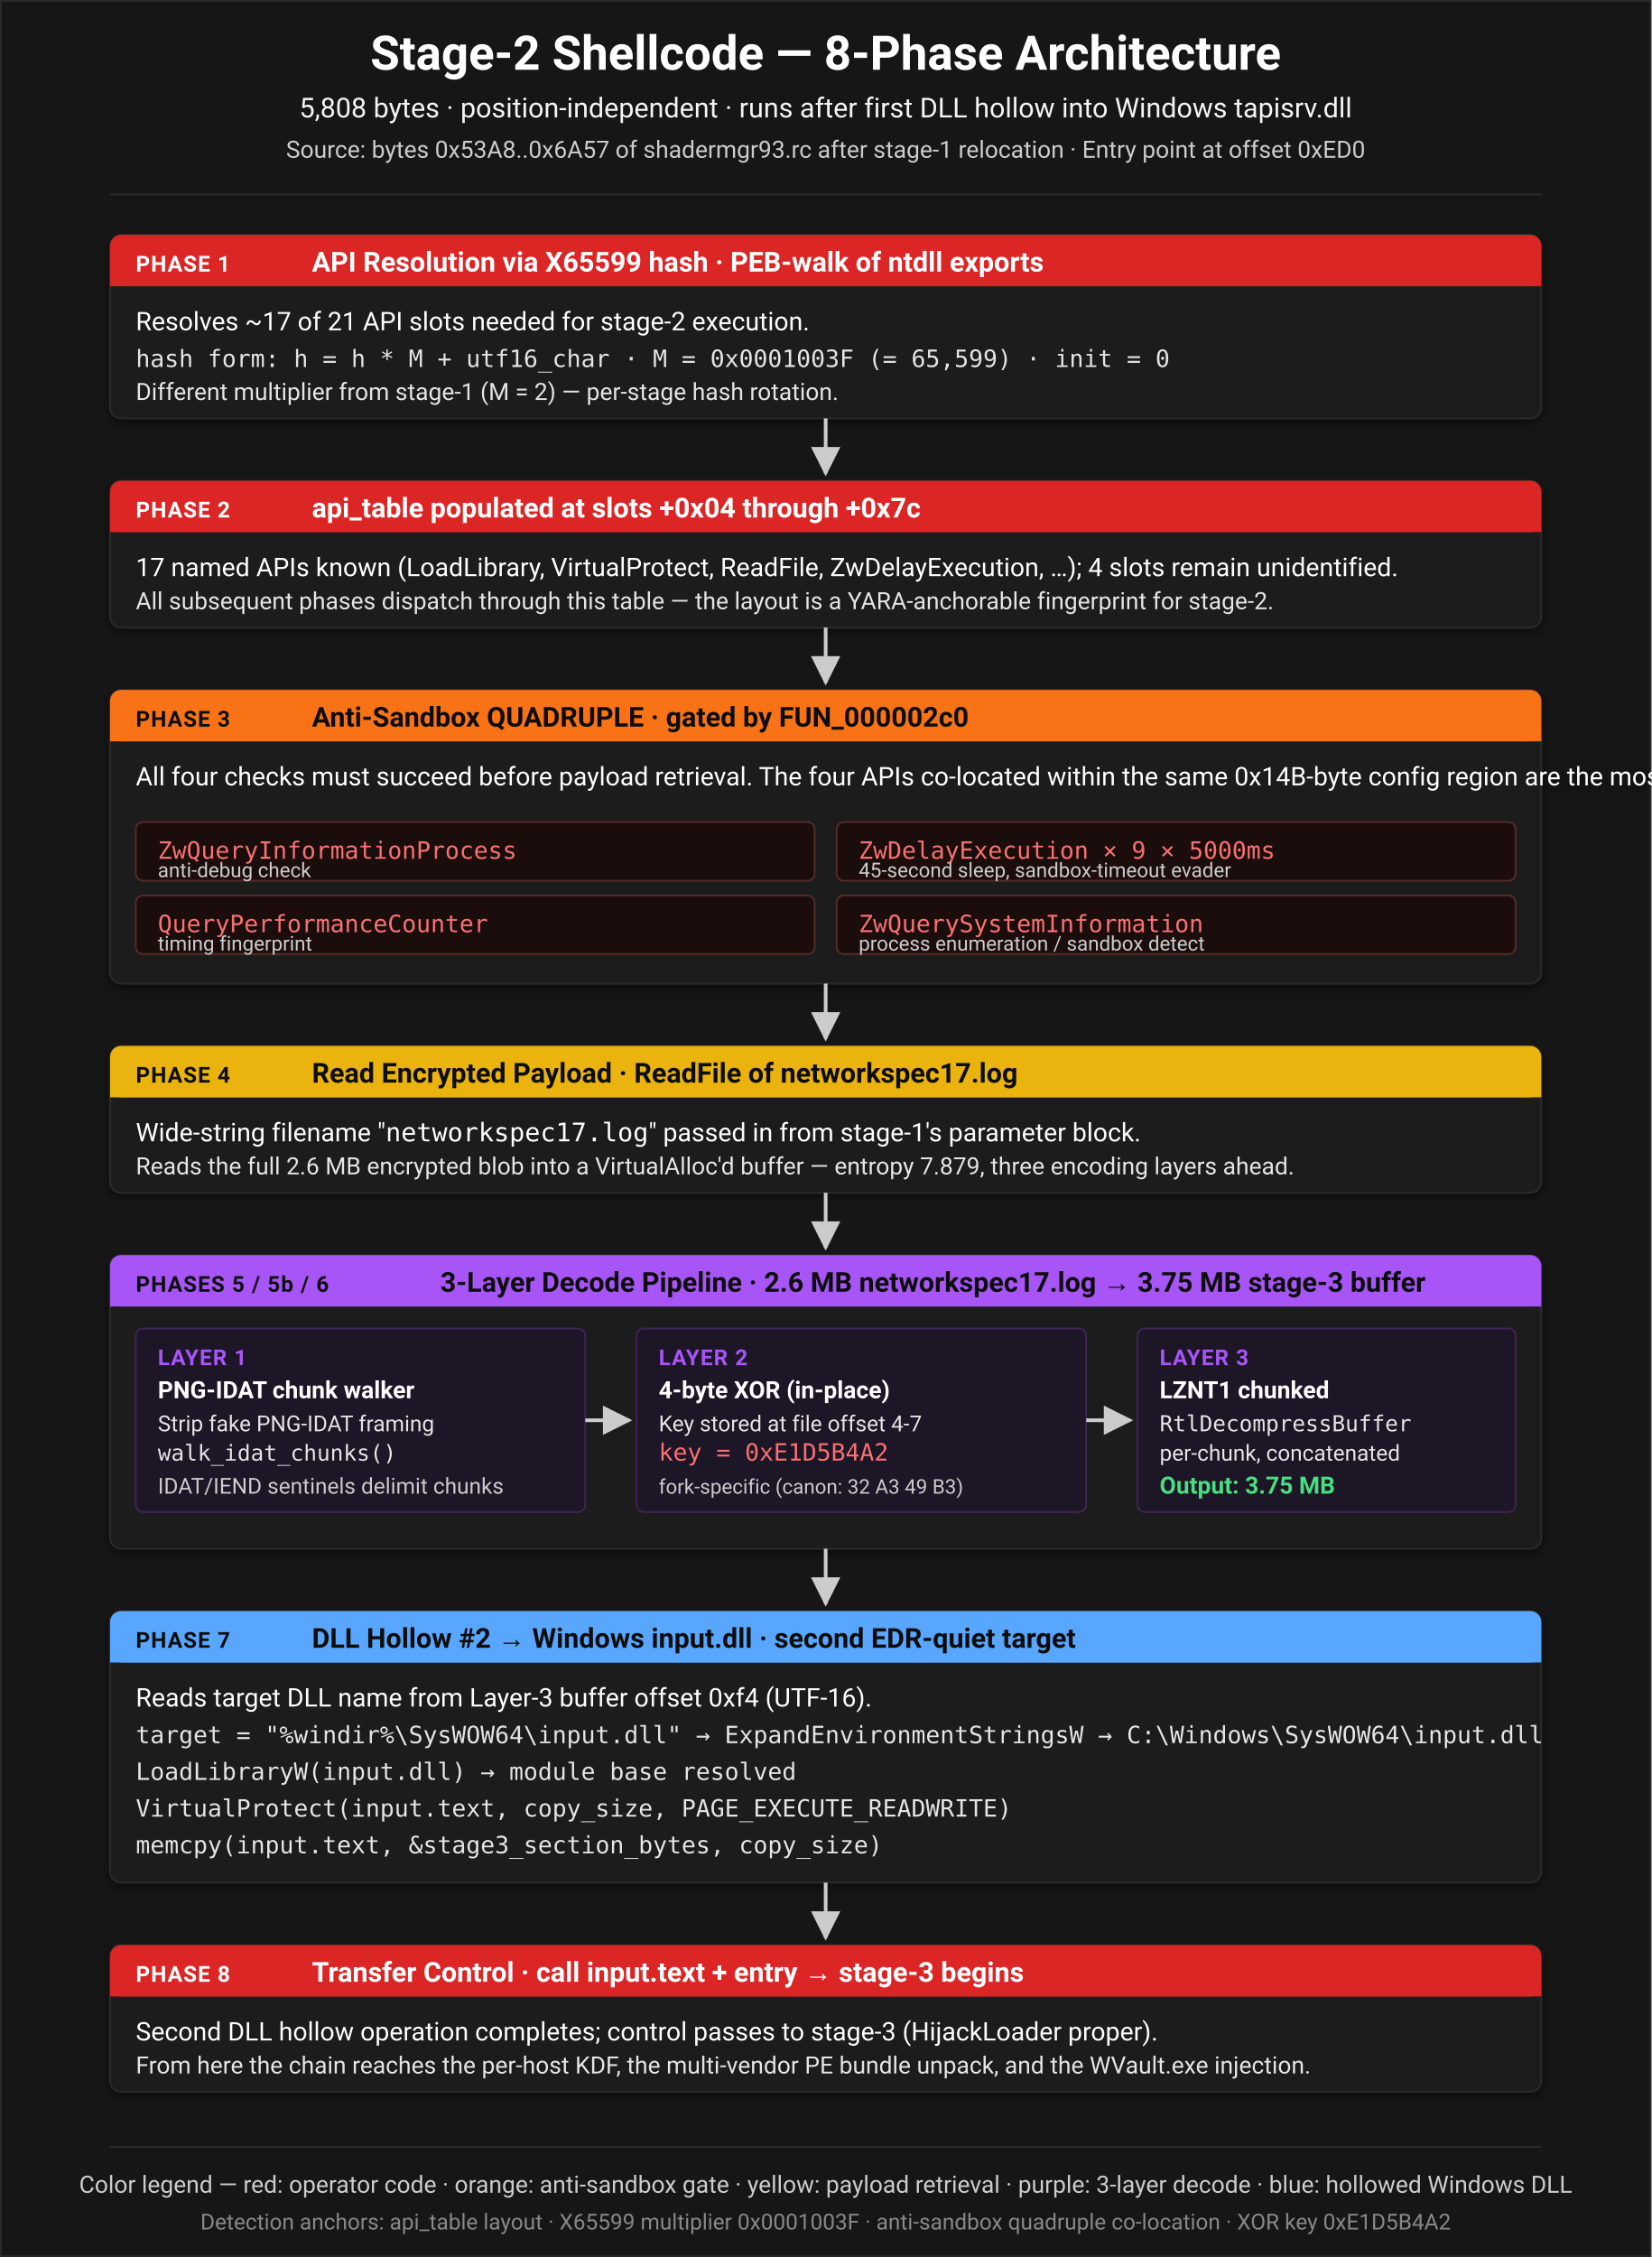
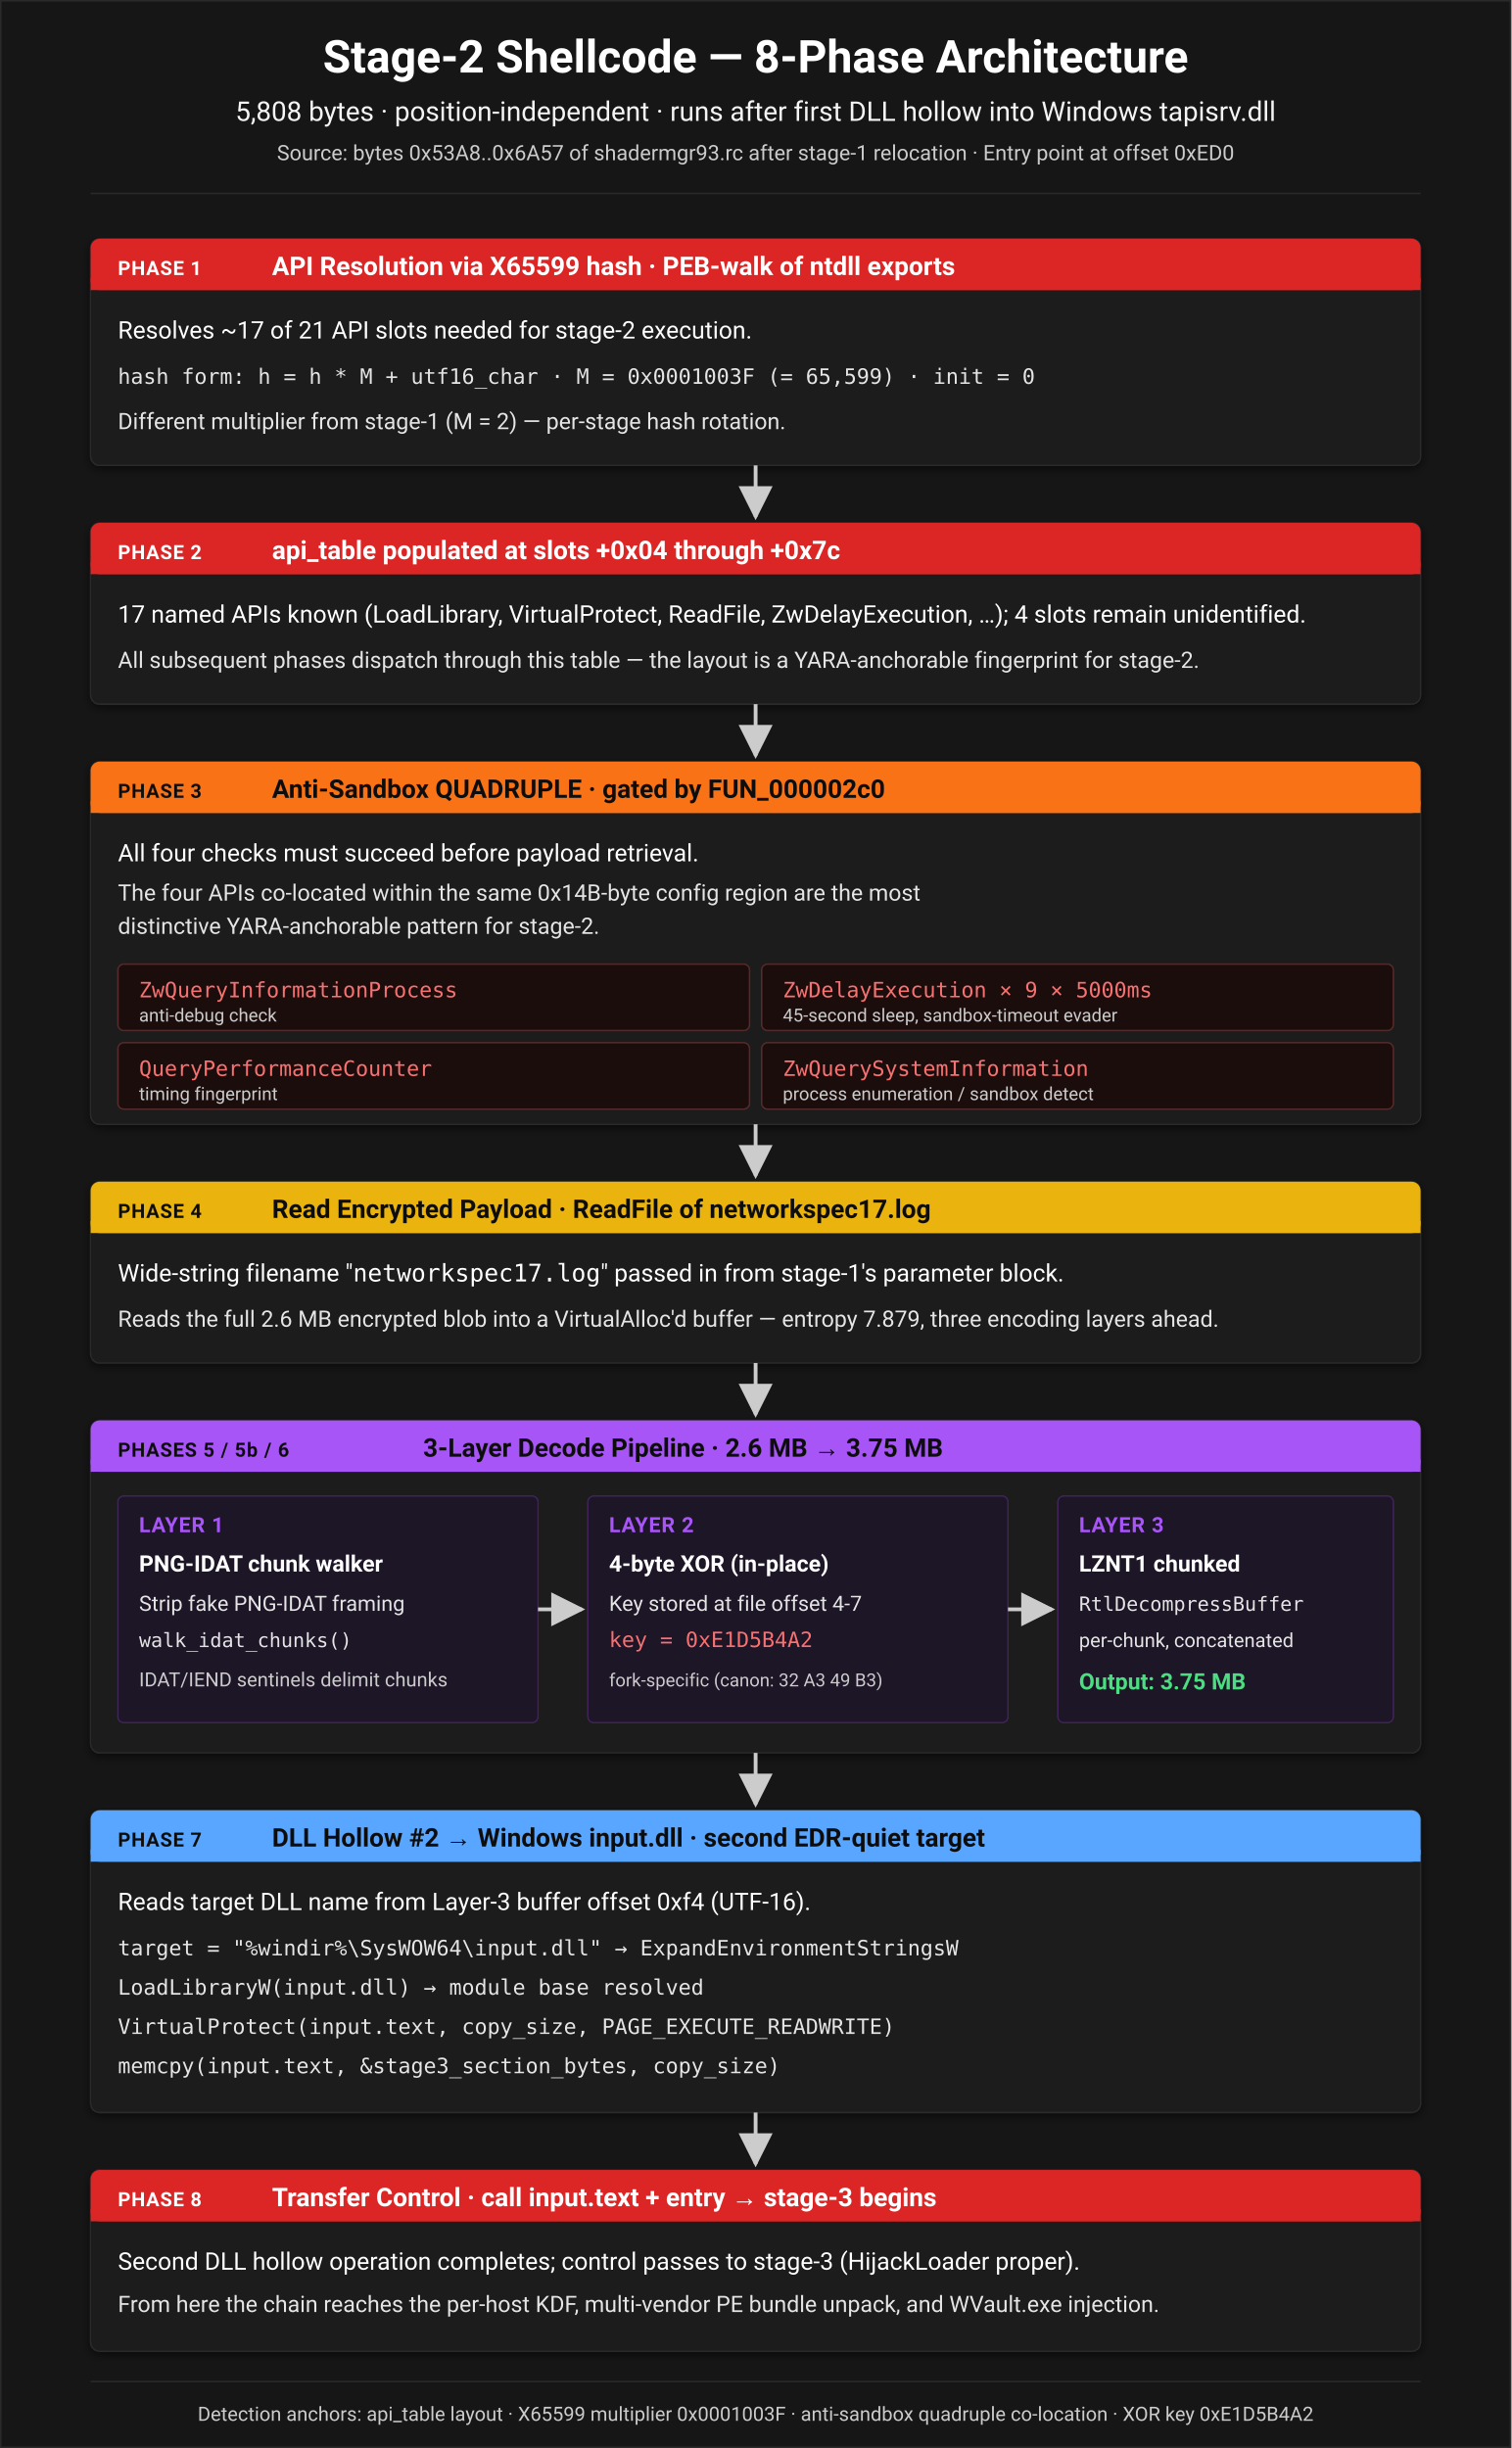
- <svg xmlns="http://www.w3.org/2000/svg" viewBox="0 0 900 1230" font-family="-apple-system, BlinkMacSystemFont, 'Segoe UI', Roboto, 'Helvetica Neue', Arial, sans-serif">
+ <svg xmlns="http://www.w3.org/2000/svg" viewBox="0 0 1000 1620" font-family="-apple-system, BlinkMacSystemFont, 'Segoe UI', Roboto, 'Helvetica Neue', Arial, sans-serif">
  <defs>
-     <marker id="arrow2" viewBox="0 0 10 10" refX="9" refY="5" markerWidth="8" markerHeight="8" orient="auto">
+     <marker id="arrow2" viewBox="0 0 10 10" refX="9" refY="5" markerWidth="9" markerHeight="9" orient="auto">
      <path d="M 0 0 L 10 5 L 0 10 z" fill="#cccccc" />
    </marker>
    <filter id="cardShadow2" x="-2%" y="-2%" width="104%" height="108%">
      <feDropShadow dx="0" dy="2" stdDeviation="3" flood-color="#000" flood-opacity="0.55" />
    </filter>
  </defs>
-   <rect width="900" height="1230" fill="#161616" />
-   <rect x="0.5" y="0.5" width="899" height="1229" fill="none" stroke="#2a2a2a" stroke-width="1" />
-   <text x="450" y="38" text-anchor="middle" font-size="26" font-weight="700" fill="#ffffff">Stage-2 Shellcode — 8-Phase Architecture</text>
-   <text x="450" y="64" text-anchor="middle" font-size="15" fill="#f5f5f5">5,808 bytes  ·  position-independent  ·  runs after first DLL hollow into Windows tapisrv.dll</text>
-   <text x="450" y="86" text-anchor="middle" font-size="13" fill="#cccccc">Source: bytes 0x53A8..0x6A57 of shadermgr93.rc after stage-1 relocation  ·  Entry point at offset 0xED0</text>
-   <line x1="60" y1="106" x2="840" y2="106" stroke="#2a2a2a" stroke-width="1" />
+   <rect width="1000" height="1620" fill="#161616" />
+   <rect x="0.5" y="0.5" width="999" height="1619" fill="none" stroke="#2a2a2a" stroke-width="1" />
+   <text x="500" y="48" text-anchor="middle" font-size="30" font-weight="700" fill="#ffffff">Stage-2 Shellcode — 8-Phase Architecture</text>
+   <text x="500" y="80" text-anchor="middle" font-size="18" fill="#f5f5f5">5,808 bytes  ·  position-independent  ·  runs after first DLL hollow into Windows tapisrv.dll</text>
+   <text x="500" y="106" text-anchor="middle" font-size="14" fill="#cccccc">Source: bytes 0x53A8..0x6A57 of shadermgr93.rc after stage-1 relocation  ·  Entry point at offset 0xED0</text>
+   <line x1="60" y1="128" x2="940" y2="128" stroke="#2a2a2a" stroke-width="1" />
  <g filter="url(#cardShadow2)">
-     <rect x="60" y="128" width="780" height="100" rx="6" fill="#1a1a1a" stroke="#2a2a2a" stroke-width="1" />
-     <rect x="60" y="128" width="780" height="28" rx="6" fill="#dc2626" />
-     <rect x="60" y="150" width="780" height="6" fill="#dc2626" />
-     <text x="74" y="148" font-size="12" font-weight="700" fill="#ffffff" letter-spacing="0.5">PHASE 1</text>
-     <text x="170" y="148" font-size="15" font-weight="600" fill="#ffffff">API Resolution via X65599 hash  ·  PEB-walk of ntdll exports</text>
-     <text x="74" y="180" font-size="14" fill="#ffffff">Resolves ~17 of 21 API slots needed for stage-2 execution.</text>
-     <text x="74" y="200" font-size="13" fill="#e5e5e5" font-family="ui-monospace, 'Cascadia Mono', Menlo, monospace">hash form:  h = h * M + utf16_char  ·  M = 0x0001003F (= 65,599)  ·  init = 0</text>
-     <text x="74" y="218" font-size="13" fill="#e5e5e5">Different multiplier from stage-1 (M = 2) — per-stage hash rotation.</text>
+     <rect x="60" y="158" width="880" height="150" rx="6" fill="#1a1a1a" stroke="#2a2a2a" stroke-width="1" />
+     <rect x="60" y="158" width="880" height="34" rx="6" fill="#dc2626" />
+     <rect x="60" y="184" width="880" height="8" fill="#dc2626" />
+     <text x="78" y="182" font-size="13" font-weight="700" fill="#ffffff" letter-spacing="0.5">PHASE 1</text>
+     <text x="180" y="182" font-size="17" font-weight="600" fill="#ffffff">API Resolution via X65599 hash  ·  PEB-walk of ntdll exports</text>
+     <text x="78" y="224" font-size="16" fill="#ffffff">Resolves ~17 of 21 API slots needed for stage-2 execution.</text>
+     <text x="78" y="254" font-size="14" fill="#e5e5e5" font-family="ui-monospace, 'Cascadia Mono', Menlo, monospace">hash form:  h = h * M + utf16_char  ·  M = 0x0001003F (= 65,599)  ·  init = 0</text>
+     <text x="78" y="284" font-size="15" fill="#e5e5e5">Different multiplier from stage-1 (M = 2) — per-stage hash rotation.</text>
  </g>
-   <line x1="450" y1="228" x2="450" y2="258" stroke="#cccccc" stroke-width="2" marker-end="url(#arrow2)" />
+   <line x1="500" y1="308" x2="500" y2="342" stroke="#cccccc" stroke-width="2.5" marker-end="url(#arrow2)" />
  <g filter="url(#cardShadow2)">
-     <rect x="60" y="262" width="780" height="80" rx="6" fill="#1a1a1a" stroke="#2a2a2a" stroke-width="1" />
-     <rect x="60" y="262" width="780" height="28" rx="6" fill="#dc2626" />
-     <rect x="60" y="284" width="780" height="6" fill="#dc2626" />
-     <text x="74" y="282" font-size="12" font-weight="700" fill="#ffffff" letter-spacing="0.5">PHASE 2</text>
-     <text x="170" y="282" font-size="15" font-weight="600" fill="#ffffff">api_table populated at slots +0x04 through +0x7c</text>
-     <text x="74" y="314" font-size="14" fill="#ffffff">17 named APIs known (LoadLibrary, VirtualProtect, ReadFile, ZwDelayExecution, …); 4 slots remain unidentified.</text>
-     <text x="74" y="332" font-size="13" fill="#e5e5e5">All subsequent phases dispatch through this table — the layout is a YARA-anchorable fingerprint for stage-2.</text>
+     <rect x="60" y="346" width="880" height="120" rx="6" fill="#1a1a1a" stroke="#2a2a2a" stroke-width="1" />
+     <rect x="60" y="346" width="880" height="34" rx="6" fill="#dc2626" />
+     <rect x="60" y="372" width="880" height="8" fill="#dc2626" />
+     <text x="78" y="370" font-size="13" font-weight="700" fill="#ffffff" letter-spacing="0.5">PHASE 2</text>
+     <text x="180" y="370" font-size="17" font-weight="600" fill="#ffffff">api_table populated at slots +0x04 through +0x7c</text>
+     <text x="78" y="412" font-size="16" fill="#ffffff">17 named APIs known (LoadLibrary, VirtualProtect, ReadFile, ZwDelayExecution, …); 4 slots remain unidentified.</text>
+     <text x="78" y="442" font-size="15" fill="#e5e5e5">All subsequent phases dispatch through this table — the layout is a YARA-anchorable fingerprint for stage-2.</text>
  </g>
-   <line x1="450" y1="342" x2="450" y2="372" stroke="#cccccc" stroke-width="2" marker-end="url(#arrow2)" />
+   <line x1="500" y1="466" x2="500" y2="500" stroke="#cccccc" stroke-width="2.5" marker-end="url(#arrow2)" />
  <g filter="url(#cardShadow2)">
-     <rect x="60" y="376" width="780" height="160" rx="6" fill="#1a1a1a" stroke="#2a2a2a" stroke-width="1" />
-     <rect x="60" y="376" width="780" height="28" rx="6" fill="#f97316" />
-     <rect x="60" y="398" width="780" height="6" fill="#f97316" />
-     <text x="74" y="396" font-size="12" font-weight="700" fill="#111111" letter-spacing="0.5">PHASE 3</text>
-     <text x="170" y="396" font-size="15" font-weight="600" fill="#111111">Anti-Sandbox QUADRUPLE  ·  gated by FUN_000002c0</text>
-     <text x="74" y="428" font-size="14" fill="#ffffff">All four checks must succeed before payload retrieval. The four APIs co-located within the same 0x14B-byte config region are the most distinctive YARA-anchorable pattern for stage-2.</text>
-     <rect x="74" y="448" width="370" height="32" rx="4" fill="#1f0e0e" stroke="#f8717140" />
-     <text x="86" y="468" font-size="13" fill="#f87171" font-family="ui-monospace, 'Cascadia Mono', Menlo, monospace">ZwQueryInformationProcess</text>
-     <text x="86" y="478" font-size="11" fill="#cccccc">anti-debug check</text>
-     <rect x="456" y="448" width="370" height="32" rx="4" fill="#1f0e0e" stroke="#f8717140" />
-     <text x="468" y="468" font-size="13" fill="#f87171" font-family="ui-monospace, 'Cascadia Mono', Menlo, monospace">ZwDelayExecution × 9 × 5000ms</text>
-     <text x="468" y="478" font-size="11" fill="#cccccc">45-second sleep, sandbox-timeout evader</text>
-     <rect x="74" y="488" width="370" height="32" rx="4" fill="#1f0e0e" stroke="#f8717140" />
-     <text x="86" y="508" font-size="13" fill="#f87171" font-family="ui-monospace, 'Cascadia Mono', Menlo, monospace">QueryPerformanceCounter</text>
-     <text x="86" y="518" font-size="11" fill="#cccccc">timing fingerprint</text>
-     <rect x="456" y="488" width="370" height="32" rx="4" fill="#1f0e0e" stroke="#f8717140" />
-     <text x="468" y="508" font-size="13" fill="#f87171" font-family="ui-monospace, 'Cascadia Mono', Menlo, monospace">ZwQuerySystemInformation</text>
-     <text x="468" y="518" font-size="11" fill="#cccccc">process enumeration / sandbox detect</text>
+     <rect x="60" y="504" width="880" height="240" rx="6" fill="#1a1a1a" stroke="#2a2a2a" stroke-width="1" />
+     <rect x="60" y="504" width="880" height="34" rx="6" fill="#f97316" />
+     <rect x="60" y="530" width="880" height="8" fill="#f97316" />
+     <text x="78" y="528" font-size="13" font-weight="700" fill="#111111" letter-spacing="0.5">PHASE 3</text>
+     <text x="180" y="528" font-size="17" font-weight="600" fill="#111111">Anti-Sandbox QUADRUPLE  ·  gated by FUN_000002c0</text>
+     <text x="78" y="570" font-size="16" fill="#ffffff">All four checks must succeed before payload retrieval.</text>
+     <text x="78" y="596" font-size="15" fill="#e5e5e5">The four APIs co-located within the same 0x14B-byte config region are the most</text>
+     <text x="78" y="618" font-size="15" fill="#e5e5e5">distinctive YARA-anchorable pattern for stage-2.</text>
+     <rect x="78" y="638" width="418" height="44" rx="4" fill="#1f0e0e" stroke="#f8717140" />
+     <text x="92" y="660" font-size="14" fill="#f87171" font-family="ui-monospace, 'Cascadia Mono', Menlo, monospace">ZwQueryInformationProcess</text>
+     <text x="92" y="676" font-size="12" fill="#cccccc">anti-debug check</text>
+     <rect x="504" y="638" width="418" height="44" rx="4" fill="#1f0e0e" stroke="#f8717140" />
+     <text x="518" y="660" font-size="14" fill="#f87171" font-family="ui-monospace, 'Cascadia Mono', Menlo, monospace">ZwDelayExecution × 9 × 5000ms</text>
+     <text x="518" y="676" font-size="12" fill="#cccccc">45-second sleep, sandbox-timeout evader</text>
+     <rect x="78" y="690" width="418" height="44" rx="4" fill="#1f0e0e" stroke="#f8717140" />
+     <text x="92" y="712" font-size="14" fill="#f87171" font-family="ui-monospace, 'Cascadia Mono', Menlo, monospace">QueryPerformanceCounter</text>
+     <text x="92" y="728" font-size="12" fill="#cccccc">timing fingerprint</text>
+     <rect x="504" y="690" width="418" height="44" rx="4" fill="#1f0e0e" stroke="#f8717140" />
+     <text x="518" y="712" font-size="14" fill="#f87171" font-family="ui-monospace, 'Cascadia Mono', Menlo, monospace">ZwQuerySystemInformation</text>
+     <text x="518" y="728" font-size="12" fill="#cccccc">process enumeration / sandbox detect</text>
  </g>
-   <line x1="450" y1="536" x2="450" y2="566" stroke="#cccccc" stroke-width="2" marker-end="url(#arrow2)" />
+   <line x1="500" y1="744" x2="500" y2="778" stroke="#cccccc" stroke-width="2.5" marker-end="url(#arrow2)" />
  <g filter="url(#cardShadow2)">
-     <rect x="60" y="570" width="780" height="80" rx="6" fill="#1a1a1a" stroke="#2a2a2a" stroke-width="1" />
-     <rect x="60" y="570" width="780" height="28" rx="6" fill="#eab308" />
-     <rect x="60" y="592" width="780" height="6" fill="#eab308" />
-     <text x="74" y="590" font-size="12" font-weight="700" fill="#111111" letter-spacing="0.5">PHASE 4</text>
-     <text x="170" y="590" font-size="15" font-weight="600" fill="#111111">Read Encrypted Payload  ·  ReadFile of networkspec17.log</text>
-     <text x="74" y="622" font-size="14" fill="#ffffff">Wide-string filename "<tspan font-family="ui-monospace, 'Cascadia Mono', Menlo, monospace">networkspec17.log</tspan>" passed in from stage-1's parameter block.</text>
-     <text x="74" y="640" font-size="13" fill="#e5e5e5">Reads the full 2.6 MB encrypted blob into a VirtualAlloc'd buffer — entropy 7.879, three encoding layers ahead.</text>
+     <rect x="60" y="782" width="880" height="120" rx="6" fill="#1a1a1a" stroke="#2a2a2a" stroke-width="1" />
+     <rect x="60" y="782" width="880" height="34" rx="6" fill="#eab308" />
+     <rect x="60" y="808" width="880" height="8" fill="#eab308" />
+     <text x="78" y="806" font-size="13" font-weight="700" fill="#111111" letter-spacing="0.5">PHASE 4</text>
+     <text x="180" y="806" font-size="17" font-weight="600" fill="#111111">Read Encrypted Payload  ·  ReadFile of networkspec17.log</text>
+     <text x="78" y="848" font-size="16" fill="#ffffff">Wide-string filename "<tspan font-family="ui-monospace, 'Cascadia Mono', Menlo, monospace">networkspec17.log</tspan>" passed in from stage-1's parameter block.</text>
+     <text x="78" y="878" font-size="15" fill="#e5e5e5">Reads the full 2.6 MB encrypted blob into a VirtualAlloc'd buffer — entropy 7.879, three encoding layers ahead.</text>
  </g>
-   <line x1="450" y1="650" x2="450" y2="680" stroke="#cccccc" stroke-width="2" marker-end="url(#arrow2)" />
+   <line x1="500" y1="902" x2="500" y2="936" stroke="#cccccc" stroke-width="2.5" marker-end="url(#arrow2)" />
  <g filter="url(#cardShadow2)">
-     <rect x="60" y="684" width="780" height="160" rx="6" fill="#1a1a1a" stroke="#2a2a2a" stroke-width="1" />
-     <rect x="60" y="684" width="780" height="28" rx="6" fill="#a855f7" />
-     <rect x="60" y="706" width="780" height="6" fill="#a855f7" />
-     <text x="74" y="704" font-size="12" font-weight="700" fill="#111111" letter-spacing="0.5">PHASES 5  /  5b  /  6</text>
-     <text x="240" y="704" font-size="15" font-weight="600" fill="#111111">3-Layer Decode Pipeline  ·  2.6 MB networkspec17.log  →  3.75 MB stage-3 buffer</text>
-     <rect x="74" y="724" width="245" height="100" rx="4" fill="#1d1226" stroke="#a855f740" />
-     <text x="86" y="744" font-size="12" font-weight="700" fill="#a855f7" letter-spacing="0.5">LAYER 1</text>
-     <text x="86" y="762" font-size="13" font-weight="600" fill="#ffffff">PNG-IDAT chunk walker</text>
-     <text x="86" y="780" font-size="12" fill="#e5e5e5">Strip fake PNG-IDAT framing</text>
-     <text x="86" y="796" font-size="12" fill="#e5e5e5" font-family="ui-monospace, 'Cascadia Mono', Menlo, monospace">walk_idat_chunks()</text>
-     <text x="86" y="814" font-size="12" fill="#cccccc">IDAT/IEND sentinels delimit chunks</text>
-     <line x1="319" y1="774" x2="343" y2="774" stroke="#cccccc" stroke-width="2" marker-end="url(#arrow2)" />
-     <rect x="347" y="724" width="245" height="100" rx="4" fill="#1d1226" stroke="#a855f740" />
-     <text x="359" y="744" font-size="12" font-weight="700" fill="#a855f7" letter-spacing="0.5">LAYER 2</text>
-     <text x="359" y="762" font-size="13" font-weight="600" fill="#ffffff">4-byte XOR (in-place)</text>
-     <text x="359" y="780" font-size="12" fill="#e5e5e5">Key stored at file offset 4-7</text>
-     <text x="359" y="796" font-size="13" fill="#f87171" font-family="ui-monospace, 'Cascadia Mono', Menlo, monospace">key = 0xE1D5B4A2</text>
-     <text x="359" y="814" font-size="11" fill="#cccccc">fork-specific (canon: 32 A3 49 B3)</text>
-     <line x1="592" y1="774" x2="616" y2="774" stroke="#cccccc" stroke-width="2" marker-end="url(#arrow2)" />
-     <rect x="620" y="724" width="206" height="100" rx="4" fill="#1d1226" stroke="#a855f740" />
-     <text x="632" y="744" font-size="12" font-weight="700" fill="#a855f7" letter-spacing="0.5">LAYER 3</text>
-     <text x="632" y="762" font-size="13" font-weight="600" fill="#ffffff">LZNT1 chunked</text>
-     <text x="632" y="780" font-size="12" fill="#e5e5e5" font-family="ui-monospace, 'Cascadia Mono', Menlo, monospace">RtlDecompressBuffer</text>
-     <text x="632" y="796" font-size="12" fill="#e5e5e5">per-chunk, concatenated</text>
-     <text x="632" y="814" font-size="13" fill="#4ade80" font-weight="600">Output: 3.75 MB</text>
+     <rect x="60" y="940" width="880" height="220" rx="6" fill="#1a1a1a" stroke="#2a2a2a" stroke-width="1" />
+     <rect x="60" y="940" width="880" height="34" rx="6" fill="#a855f7" />
+     <rect x="60" y="966" width="880" height="8" fill="#a855f7" />
+     <text x="78" y="964" font-size="13" font-weight="700" fill="#111111" letter-spacing="0.5">PHASES 5  /  5b  /  6</text>
+     <text x="280" y="964" font-size="17" font-weight="600" fill="#111111">3-Layer Decode Pipeline  ·  2.6 MB  →  3.75 MB</text>
+     <rect x="78" y="990" width="278" height="150" rx="4" fill="#1d1226" stroke="#a855f740" />
+     <text x="92" y="1014" font-size="14" font-weight="700" fill="#a855f7" letter-spacing="0.5">LAYER 1</text>
+     <text x="92" y="1040" font-size="15" font-weight="600" fill="#ffffff">PNG-IDAT chunk walker</text>
+     <text x="92" y="1066" font-size="14" fill="#e5e5e5">Strip fake PNG-IDAT framing</text>
+     <text x="92" y="1090" font-size="13" fill="#e5e5e5" font-family="ui-monospace, 'Cascadia Mono', Menlo, monospace">walk_idat_chunks()</text>
+     <text x="92" y="1116" font-size="13" fill="#cccccc">IDAT/IEND sentinels delimit chunks</text>
+     <line x1="356" y1="1065" x2="385" y2="1065" stroke="#cccccc" stroke-width="2.5" marker-end="url(#arrow2)" />
+     <rect x="389" y="990" width="278" height="150" rx="4" fill="#1d1226" stroke="#a855f740" />
+     <text x="403" y="1014" font-size="14" font-weight="700" fill="#a855f7" letter-spacing="0.5">LAYER 2</text>
+     <text x="403" y="1040" font-size="15" font-weight="600" fill="#ffffff">4-byte XOR (in-place)</text>
+     <text x="403" y="1066" font-size="14" fill="#e5e5e5">Key stored at file offset 4-7</text>
+     <text x="403" y="1090" font-size="14" fill="#f87171" font-family="ui-monospace, 'Cascadia Mono', Menlo, monospace">key = 0xE1D5B4A2</text>
+     <text x="403" y="1116" font-size="12" fill="#cccccc">fork-specific (canon: 32 A3 49 B3)</text>
+     <line x1="667" y1="1065" x2="696" y2="1065" stroke="#cccccc" stroke-width="2.5" marker-end="url(#arrow2)" />
+     <rect x="700" y="990" width="222" height="150" rx="4" fill="#1d1226" stroke="#a855f740" />
+     <text x="714" y="1014" font-size="14" font-weight="700" fill="#a855f7" letter-spacing="0.5">LAYER 3</text>
+     <text x="714" y="1040" font-size="15" font-weight="600" fill="#ffffff">LZNT1 chunked</text>
+     <text x="714" y="1066" font-size="13" fill="#e5e5e5" font-family="ui-monospace, 'Cascadia Mono', Menlo, monospace">RtlDecompressBuffer</text>
+     <text x="714" y="1090" font-size="13" fill="#e5e5e5">per-chunk, concatenated</text>
+     <text x="714" y="1118" font-size="15" fill="#4ade80" font-weight="700">Output: 3.75 MB</text>
  </g>
-   <line x1="450" y1="844" x2="450" y2="874" stroke="#cccccc" stroke-width="2" marker-end="url(#arrow2)" />
+   <line x1="500" y1="1160" x2="500" y2="1194" stroke="#cccccc" stroke-width="2.5" marker-end="url(#arrow2)" />
  <g filter="url(#cardShadow2)">
-     <rect x="60" y="878" width="780" height="148" rx="6" fill="#1a1a1a" stroke="#2a2a2a" stroke-width="1" />
-     <rect x="60" y="878" width="780" height="28" rx="6" fill="#58a6ff" />
-     <rect x="60" y="900" width="780" height="6" fill="#58a6ff" />
-     <text x="74" y="898" font-size="12" font-weight="700" fill="#111111" letter-spacing="0.5">PHASE 7</text>
-     <text x="170" y="898" font-size="15" font-weight="600" fill="#111111">DLL Hollow #2  →  Windows input.dll  ·  second EDR-quiet target</text>
-     <text x="74" y="930" font-size="14" fill="#ffffff">Reads target DLL name from Layer-3 buffer offset 0xf4 (UTF-16).</text>
-     <text x="74" y="950" font-size="13" fill="#e5e5e5" font-family="ui-monospace, 'Cascadia Mono', Menlo, monospace">target = "%windir%\SysWOW64\input.dll"  →  ExpandEnvironmentStringsW  →  C:\Windows\SysWOW64\input.dll</text>
-     <text x="74" y="970" font-size="13" fill="#e5e5e5" font-family="ui-monospace, 'Cascadia Mono', Menlo, monospace">LoadLibraryW(input.dll)  →  module base resolved</text>
-     <text x="74" y="990" font-size="13" fill="#e5e5e5" font-family="ui-monospace, 'Cascadia Mono', Menlo, monospace">VirtualProtect(input.text, copy_size, PAGE_EXECUTE_READWRITE)</text>
-     <text x="74" y="1010" font-size="13" fill="#e5e5e5" font-family="ui-monospace, 'Cascadia Mono', Menlo, monospace">memcpy(input.text, &amp;stage3_section_bytes, copy_size)</text>
+     <rect x="60" y="1198" width="880" height="200" rx="6" fill="#1a1a1a" stroke="#2a2a2a" stroke-width="1" />
+     <rect x="60" y="1198" width="880" height="34" rx="6" fill="#58a6ff" />
+     <rect x="60" y="1224" width="880" height="8" fill="#58a6ff" />
+     <text x="78" y="1222" font-size="13" font-weight="700" fill="#111111" letter-spacing="0.5">PHASE 7</text>
+     <text x="180" y="1222" font-size="17" font-weight="600" fill="#111111">DLL Hollow #2  →  Windows input.dll  ·  second EDR-quiet target</text>
+     <text x="78" y="1264" font-size="16" fill="#ffffff">Reads target DLL name from Layer-3 buffer offset 0xf4 (UTF-16).</text>
+     <text x="78" y="1294" font-size="14" fill="#e5e5e5" font-family="ui-monospace, 'Cascadia Mono', Menlo, monospace">target = "%windir%\SysWOW64\input.dll"  →  ExpandEnvironmentStringsW</text>
+     <text x="78" y="1320" font-size="14" fill="#e5e5e5" font-family="ui-monospace, 'Cascadia Mono', Menlo, monospace">LoadLibraryW(input.dll)  →  module base resolved</text>
+     <text x="78" y="1346" font-size="14" fill="#e5e5e5" font-family="ui-monospace, 'Cascadia Mono', Menlo, monospace">VirtualProtect(input.text, copy_size, PAGE_EXECUTE_READWRITE)</text>
+     <text x="78" y="1372" font-size="14" fill="#e5e5e5" font-family="ui-monospace, 'Cascadia Mono', Menlo, monospace">memcpy(input.text, &amp;stage3_section_bytes, copy_size)</text>
  </g>
-   <line x1="450" y1="1026" x2="450" y2="1056" stroke="#cccccc" stroke-width="2" marker-end="url(#arrow2)" />
+   <line x1="500" y1="1398" x2="500" y2="1432" stroke="#cccccc" stroke-width="2.5" marker-end="url(#arrow2)" />
  <g filter="url(#cardShadow2)">
-     <rect x="60" y="1060" width="780" height="80" rx="6" fill="#1a1a1a" stroke="#2a2a2a" stroke-width="1" />
-     <rect x="60" y="1060" width="780" height="28" rx="6" fill="#dc2626" />
-     <rect x="60" y="1082" width="780" height="6" fill="#dc2626" />
-     <text x="74" y="1080" font-size="12" font-weight="700" fill="#ffffff" letter-spacing="0.5">PHASE 8</text>
-     <text x="170" y="1080" font-size="15" font-weight="600" fill="#ffffff">Transfer Control  ·  call input.text + entry  →  stage-3 begins</text>
-     <text x="74" y="1112" font-size="14" fill="#ffffff">Second DLL hollow operation completes; control passes to stage-3 (HijackLoader proper).</text>
-     <text x="74" y="1130" font-size="13" fill="#e5e5e5">From here the chain reaches the per-host KDF, the multi-vendor PE bundle unpack, and the WVault.exe injection.</text>
+     <rect x="60" y="1436" width="880" height="120" rx="6" fill="#1a1a1a" stroke="#2a2a2a" stroke-width="1" />
+     <rect x="60" y="1436" width="880" height="34" rx="6" fill="#dc2626" />
+     <rect x="60" y="1462" width="880" height="8" fill="#dc2626" />
+     <text x="78" y="1460" font-size="13" font-weight="700" fill="#ffffff" letter-spacing="0.5">PHASE 8</text>
+     <text x="180" y="1460" font-size="17" font-weight="600" fill="#ffffff">Transfer Control  ·  call input.text + entry  →  stage-3 begins</text>
+     <text x="78" y="1502" font-size="16" fill="#ffffff">Second DLL hollow operation completes; control passes to stage-3 (HijackLoader proper).</text>
+     <text x="78" y="1530" font-size="15" fill="#e5e5e5">From here the chain reaches the per-host KDF, multi-vendor PE bundle unpack, and WVault.exe injection.</text>
  </g>
-   <line x1="60" y1="1170" x2="840" y2="1170" stroke="#2a2a2a" stroke-width="1" />
-   <text x="450" y="1195" text-anchor="middle" font-size="13" fill="#cccccc">Color legend  —  red: operator code · orange: anti-sandbox gate · yellow: payload retrieval · purple: 3-layer decode · blue: hollowed Windows DLL</text>
-   <text x="450" y="1215" text-anchor="middle" font-size="12" fill="#888888">Detection anchors: api_table layout · X65599 multiplier 0x0001003F · anti-sandbox quadruple co-location · XOR key 0xE1D5B4A2</text>
+   <line x1="60" y1="1576" x2="940" y2="1576" stroke="#2a2a2a" stroke-width="1" />
+   <text x="500" y="1602" text-anchor="middle" font-size="13" fill="#cccccc">Detection anchors: api_table layout · X65599 multiplier 0x0001003F · anti-sandbox quadruple co-location · XOR key 0xE1D5B4A2</text>
</svg>
